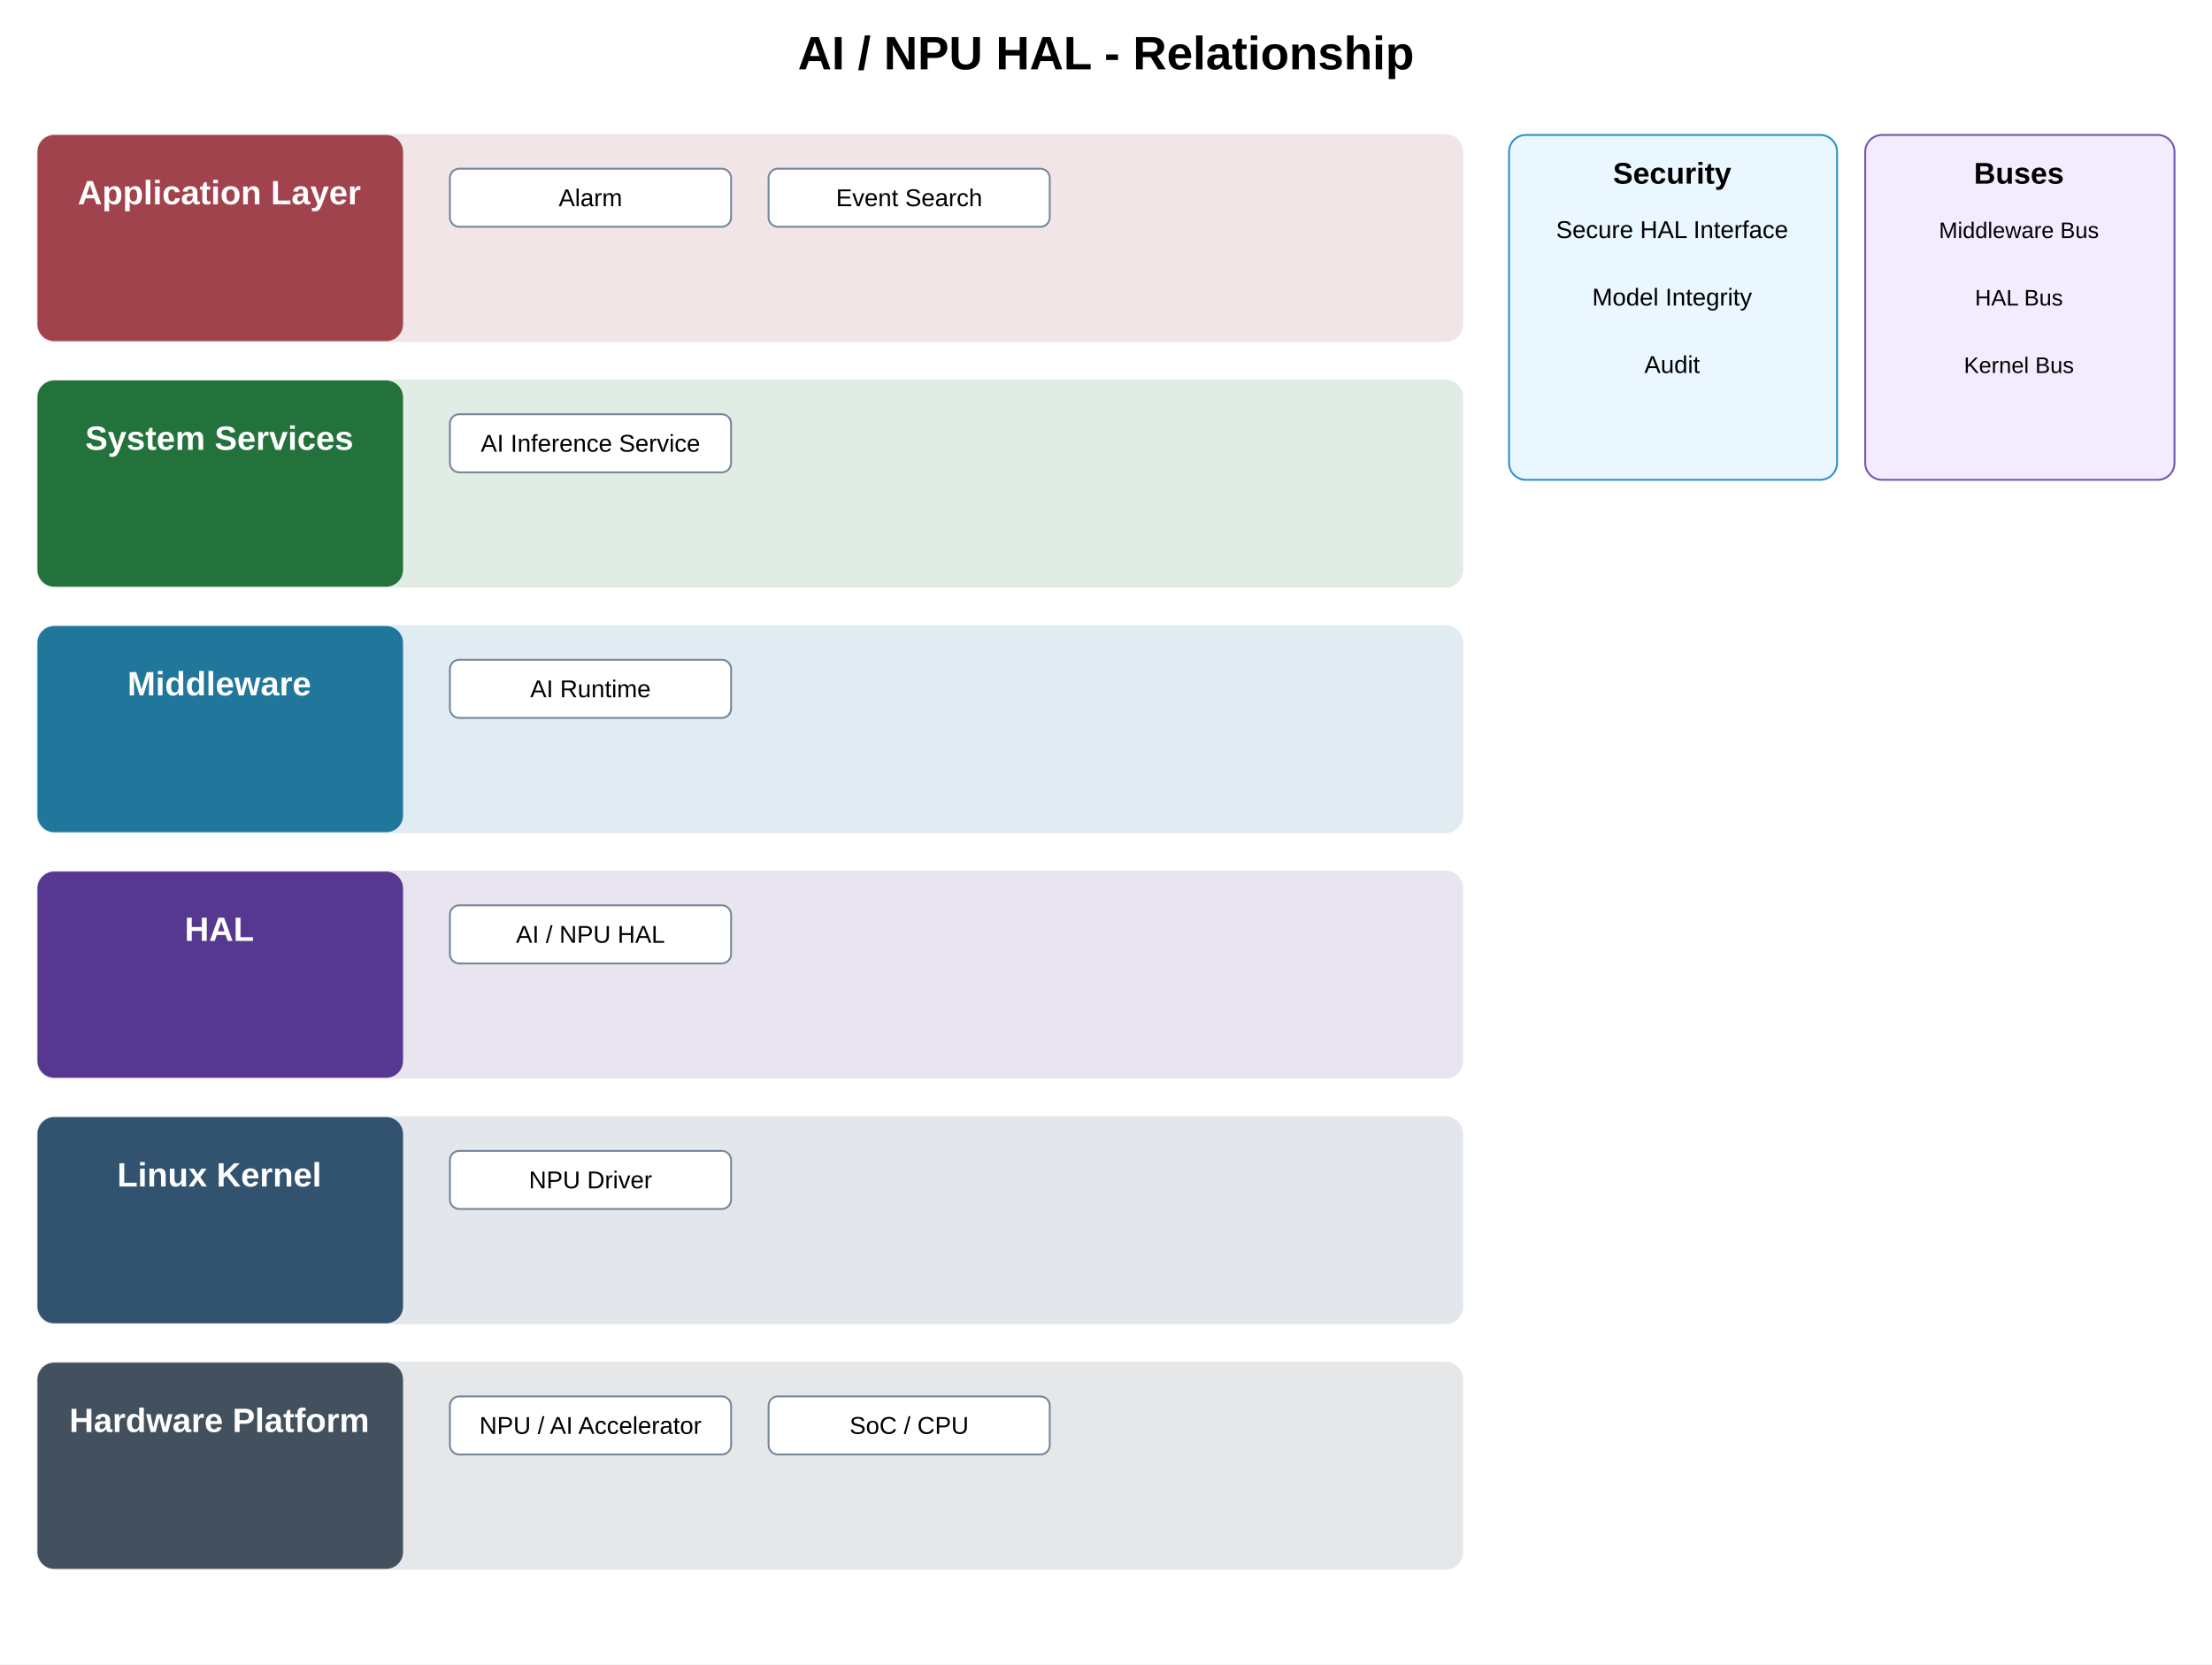
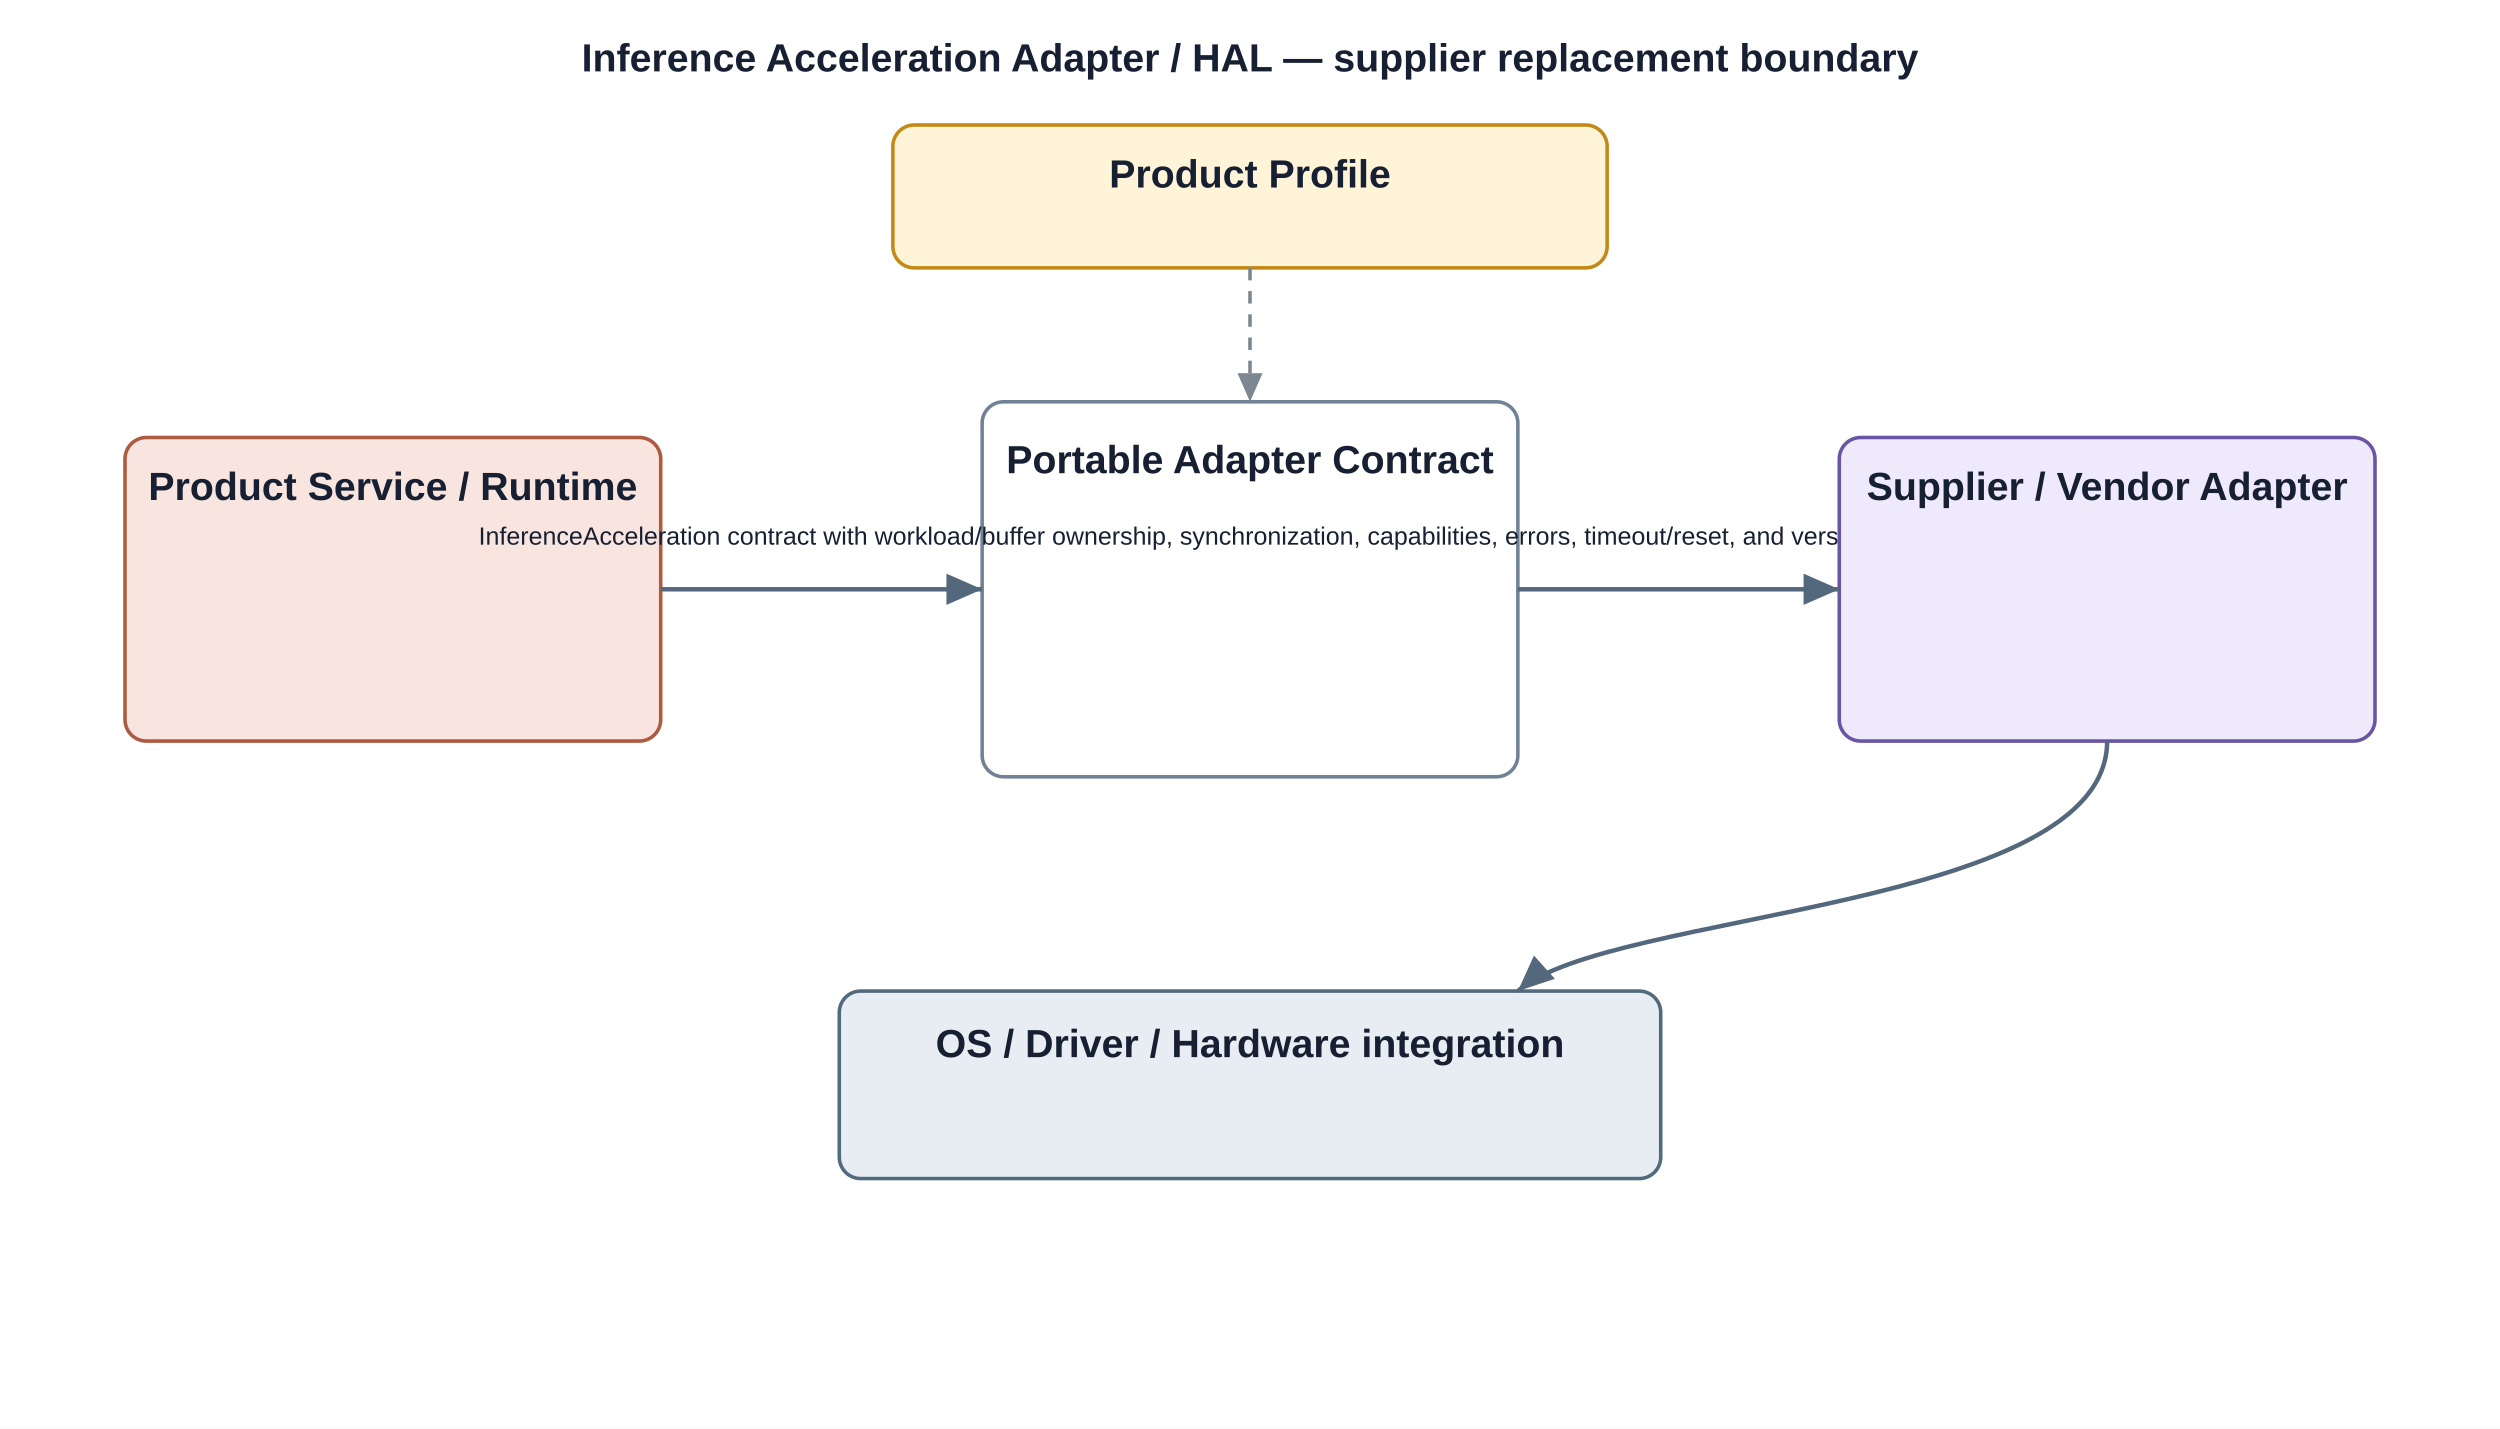
- <svg xmlns="http://www.w3.org/2000/svg" width="1180" height="888">
-   <rect width="100%" height="100%" fill="white" />
-   <text x="590" y="37" font-family="Arial" font-size="25" font-weight="bold" text-anchor="middle">AI / NPU HAL - Relationship</text>
-   <rect x="20" y="72" width="760" height="110" rx="9" fill="#a1434d" opacity=".14" stroke="#a1434d" />
-   <rect x="20" y="72" width="195" height="110" rx="9" fill="#a1434d" />
-   <text x="117" y="109" font-family="Arial" font-size="18" font-weight="bold" fill="white" text-anchor="middle">Application Layer</text>
-   <rect x="240" y="90" width="150" height="31" rx="5" fill="white" stroke="#75869a" />
-   <text x="315" y="110" font-family="Arial" font-size="13" text-anchor="middle">Alarm</text>
-   <rect x="410" y="90" width="150" height="31" rx="5" fill="white" stroke="#75869a" />
-   <text x="485" y="110" font-family="Arial" font-size="13" text-anchor="middle">Event Search</text>
-   <rect x="20" y="203" width="760" height="110" rx="9" fill="#23723b" opacity=".14" stroke="#23723b" />
-   <rect x="20" y="203" width="195" height="110" rx="9" fill="#23723b" />
-   <text x="117" y="240" font-family="Arial" font-size="18" font-weight="bold" fill="white" text-anchor="middle">System Services</text>
-   <rect x="240" y="221" width="150" height="31" rx="5" fill="white" stroke="#75869a" />
-   <text x="315" y="241" font-family="Arial" font-size="13" text-anchor="middle">AI Inference Service</text>
-   <rect x="20" y="334" width="760" height="110" rx="9" fill="#20769b" opacity=".14" stroke="#20769b" />
-   <rect x="20" y="334" width="195" height="110" rx="9" fill="#20769b" />
-   <text x="117" y="371" font-family="Arial" font-size="18" font-weight="bold" fill="white" text-anchor="middle">Middleware</text>
-   <rect x="240" y="352" width="150" height="31" rx="5" fill="white" stroke="#75869a" />
-   <text x="315" y="372" font-family="Arial" font-size="13" text-anchor="middle">AI Runtime</text>
-   <rect x="20" y="465" width="760" height="110" rx="9" fill="#563891" opacity=".14" stroke="#563891" />
-   <rect x="20" y="465" width="195" height="110" rx="9" fill="#563891" />
-   <text x="117" y="502" font-family="Arial" font-size="18" font-weight="bold" fill="white" text-anchor="middle">HAL</text>
-   <rect x="240" y="483" width="150" height="31" rx="5" fill="white" stroke="#75869a" />
-   <text x="315" y="503" font-family="Arial" font-size="13" text-anchor="middle">AI / NPU HAL</text>
-   <rect x="20" y="596" width="760" height="110" rx="9" fill="#31536f" opacity=".14" stroke="#31536f" />
-   <rect x="20" y="596" width="195" height="110" rx="9" fill="#31536f" />
-   <text x="117" y="633" font-family="Arial" font-size="18" font-weight="bold" fill="white" text-anchor="middle">Linux Kernel</text>
-   <rect x="240" y="614" width="150" height="31" rx="5" fill="white" stroke="#75869a" />
-   <text x="315" y="634" font-family="Arial" font-size="13" text-anchor="middle">NPU Driver</text>
-   <rect x="20" y="727" width="760" height="110" rx="9" fill="#42515d" opacity=".14" stroke="#42515d" />
-   <rect x="20" y="727" width="195" height="110" rx="9" fill="#42515d" />
-   <text x="117" y="764" font-family="Arial" font-size="18" font-weight="bold" fill="white" text-anchor="middle">Hardware Platform</text>
-   <rect x="240" y="745" width="150" height="31" rx="5" fill="white" stroke="#75869a" />
-   <text x="315" y="765" font-family="Arial" font-size="13" text-anchor="middle">NPU / AI Accelerator</text>
-   <rect x="410" y="745" width="150" height="31" rx="5" fill="white" stroke="#75869a" />
-   <text x="485" y="765" font-family="Arial" font-size="13" text-anchor="middle">SoC / CPU</text>
-   <rect x="805" y="72" width="175" height="184" rx="9" fill="#eaf7ff" stroke="#2b91cf" />
-   <text x="892" y="98" font-family="Arial" font-size="16" font-weight="bold" text-anchor="middle">Security</text>
-   <text x="892" y="127" font-family="Arial" font-size="13" text-anchor="middle">Secure HAL Interface</text>
-   <text x="892" y="163" font-family="Arial" font-size="13" text-anchor="middle">Model Integrity</text>
-   <text x="892" y="199" font-family="Arial" font-size="13" text-anchor="middle">Audit</text>
-   <rect x="995" y="72" width="165" height="184" rx="9" fill="#f3ecff" stroke="#7254b3" />
-   <text x="1077" y="98" font-family="Arial" font-size="16" font-weight="bold" text-anchor="middle">Buses</text>
-   <text x="1077" y="127" font-family="Arial" font-size="12" text-anchor="middle">Middleware Bus</text>
-   <text x="1077" y="163" font-family="Arial" font-size="12" text-anchor="middle">HAL Bus</text>
-   <text x="1077" y="199" font-family="Arial" font-size="12" text-anchor="middle">Kernel Bus</text>
+ <svg xmlns="http://www.w3.org/2000/svg" width="1400" height="800">
+   <defs>
+     <style>text{font-family:Arial;fill:#172033}.h{font-size:22px;font-weight:bold}.t{font-size:14px}.p{fill:#fff4d8;stroke:#c38a17;stroke-width:2}.svc{fill:#f9e5df;stroke:#ad5a41;stroke-width:2}.ct{fill:white;stroke:#718297;stroke-width:2}.ad{fill:#eee9fb;stroke:#6a54a5;stroke-width:2}.os{fill:#e7edf2;stroke:#526a7e;stroke-width:2}.a{stroke:#53677d;stroke-width:2.5;fill:none;marker-end:url(#a)}.o{stroke:#7d8791;stroke-width:2;stroke-dasharray:7 6;fill:none;marker-end:url(#o)}</style>
+     <marker id="a" markerWidth="10" markerHeight="10" refX="8" refY="3.5" orient="auto">
+       <polygon points="0 0,8 3.5,0 7" fill="#53677d" />
+     </marker>
+     <marker id="o" markerWidth="10" markerHeight="10" refX="8" refY="3.5" orient="auto">
+       <polygon points="0 0,8 3.5,0 7" fill="#7d8791" />
+     </marker>
+   </defs>
+   <rect width="1400" height="800" fill="white" />
+   <text x="700" y="40" class="h" text-anchor="middle">Inference Acceleration Adapter / HAL — supplier replacement boundary</text>
+   <rect x="500" y="70" width="400" height="80" rx="12" class="p" />
+   <text x="700" y="105" class="h" text-anchor="middle">Product Profile</text>
+   <rect x="70" y="245" width="300" height="170" rx="12" class="svc" />
+   <text x="220" y="280" class="h" text-anchor="middle">Product Service / Runtime</text>
+   <rect x="550" y="225" width="300" height="210" rx="12" class="ct" />
+   <text x="700" y="265" class="h" text-anchor="middle">Portable Adapter Contract</text>
+   <text x="700" y="305" class="t" text-anchor="middle">InferenceAcceleration contract with workload/buffer ownership, synchronization, capabilities, errors, timeout/reset, and version compatibility.</text>
+   <rect x="1030" y="245" width="300" height="170" rx="12" class="ad" />
+   <text x="1180" y="280" class="h" text-anchor="middle">Supplier / Vendor Adapter</text>
+   <path d="M370 330 L550 330" class="a" />
+   <path d="M850 330 L1030 330" class="a" />
+   <path d="M700 150 L700 225" class="o" />
+   <rect x="470" y="555" width="460" height="105" rx="12" class="os" />
+   <text x="700" y="592" class="h" text-anchor="middle">OS / Driver / Hardware integration</text>
+   <path d="M1180 415 C1180 510,900 510,850 555" class="a" />
</svg>
